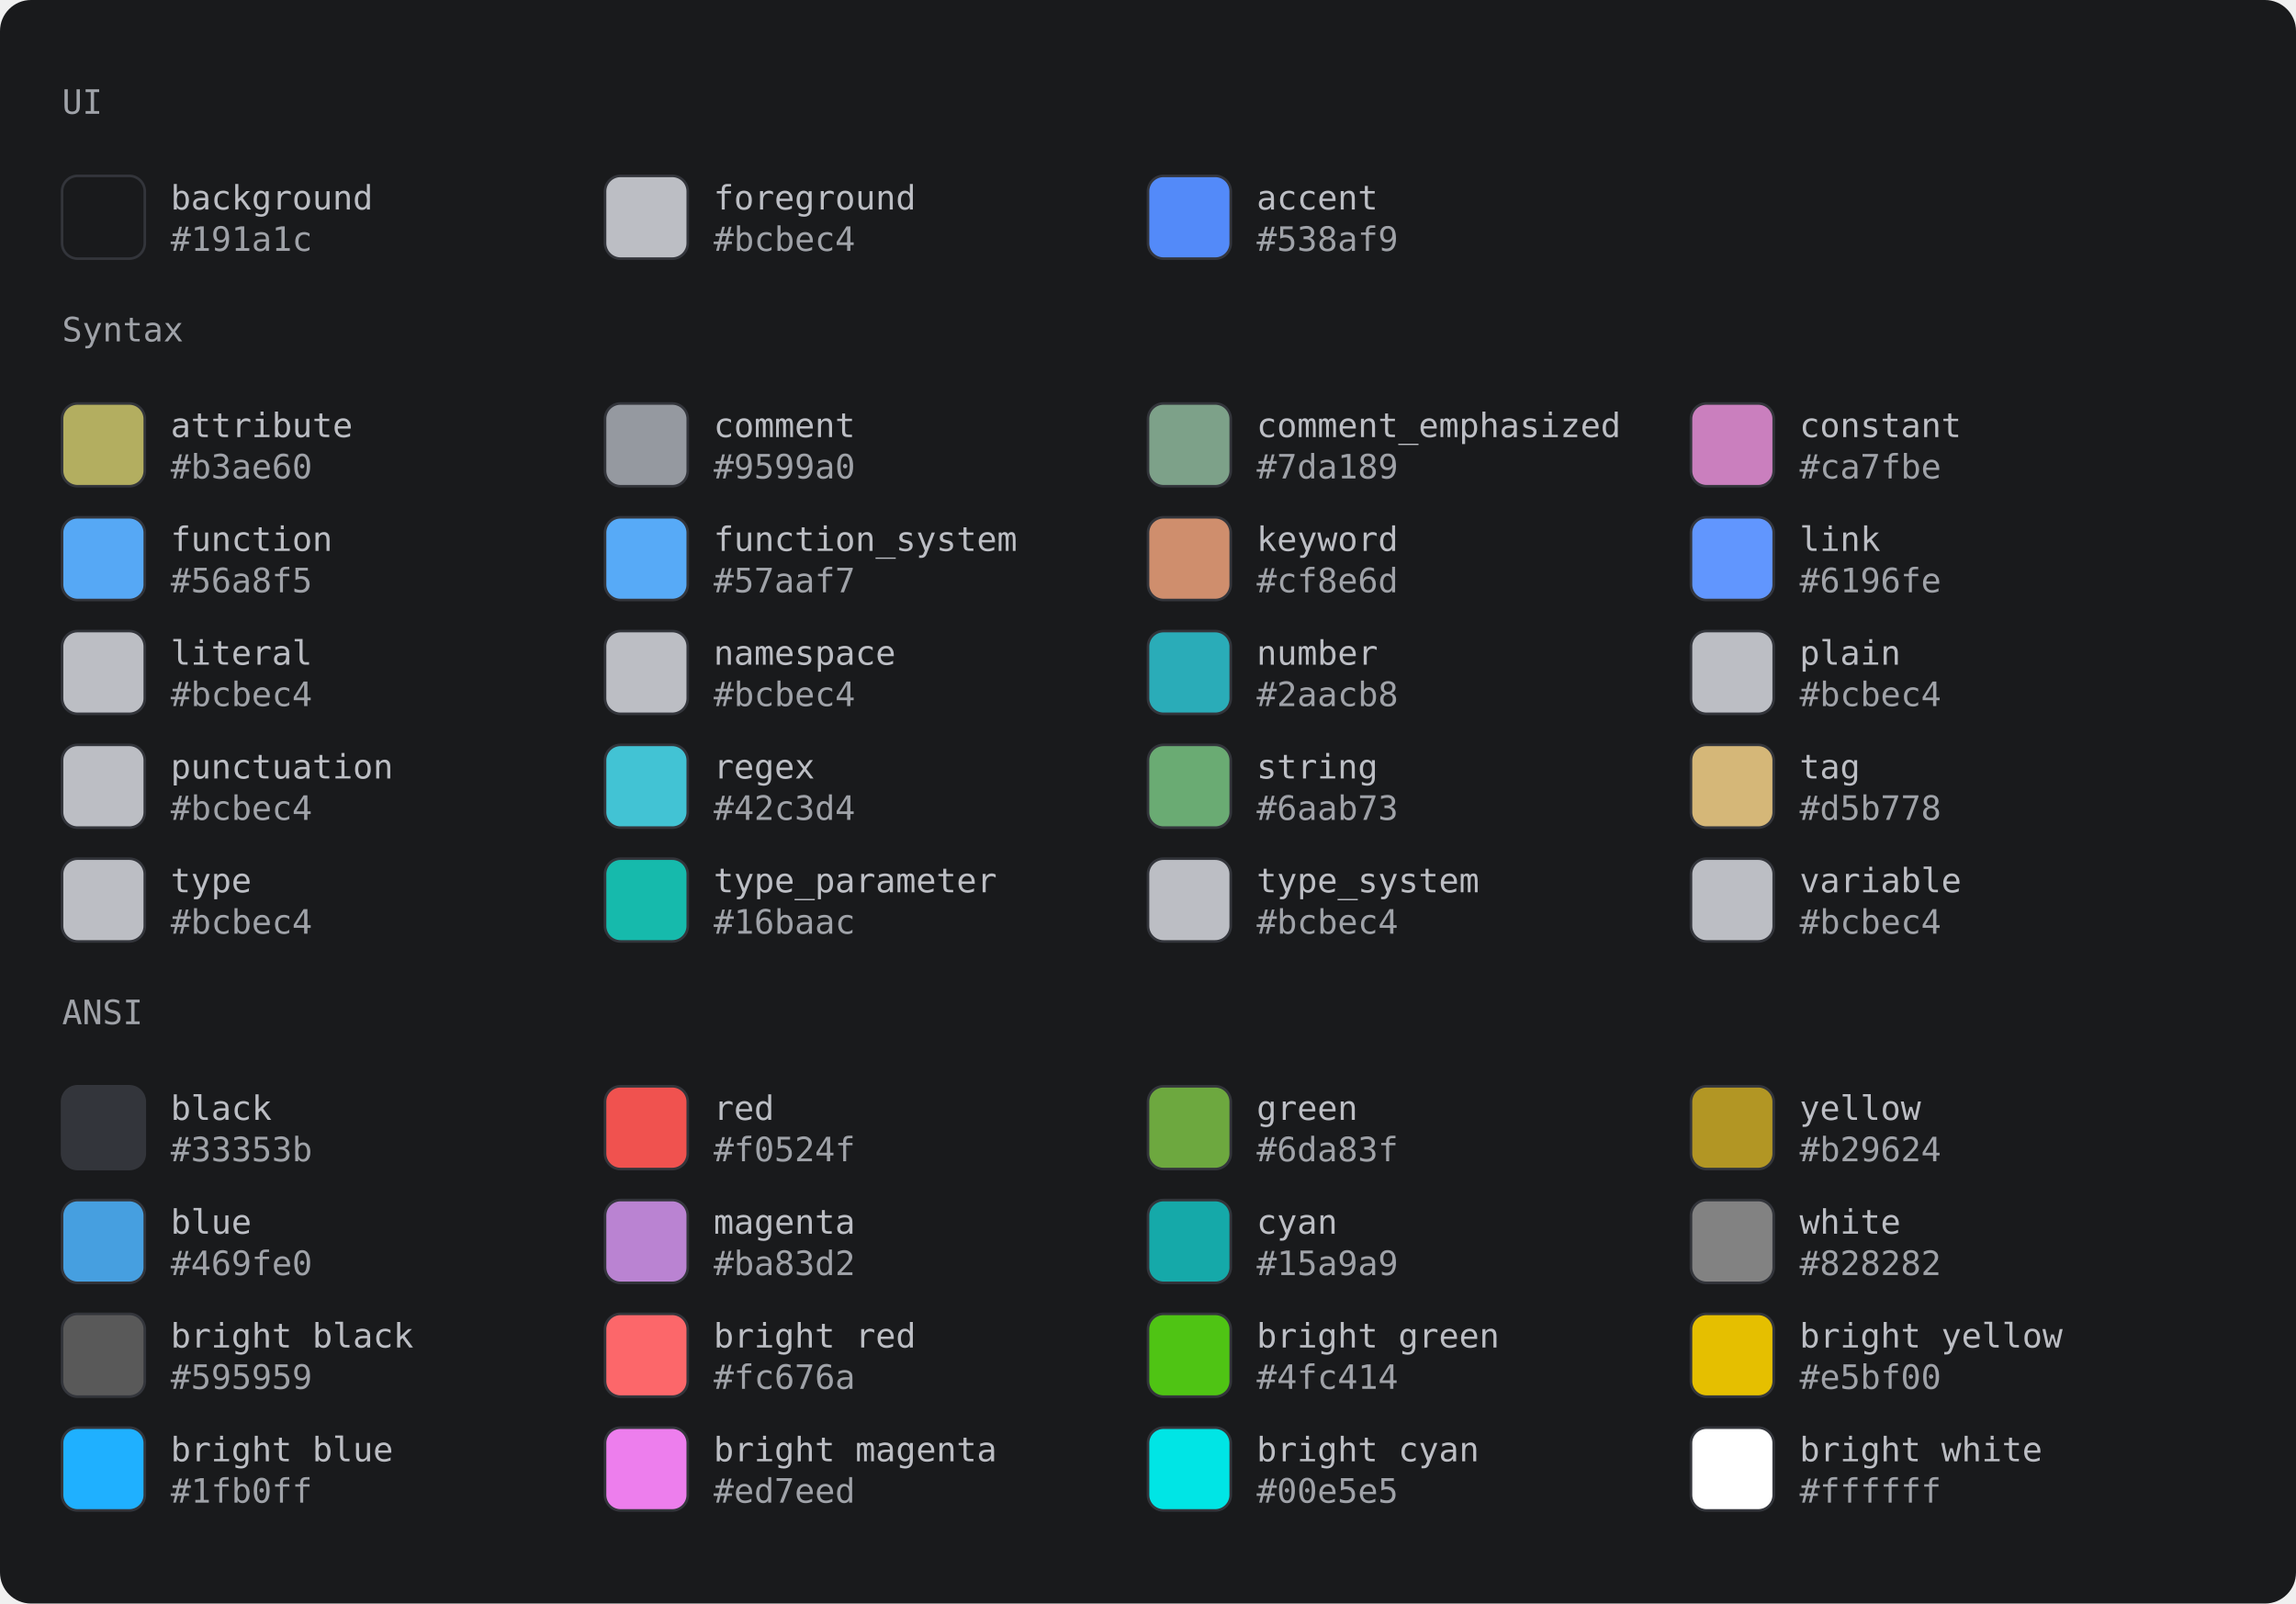
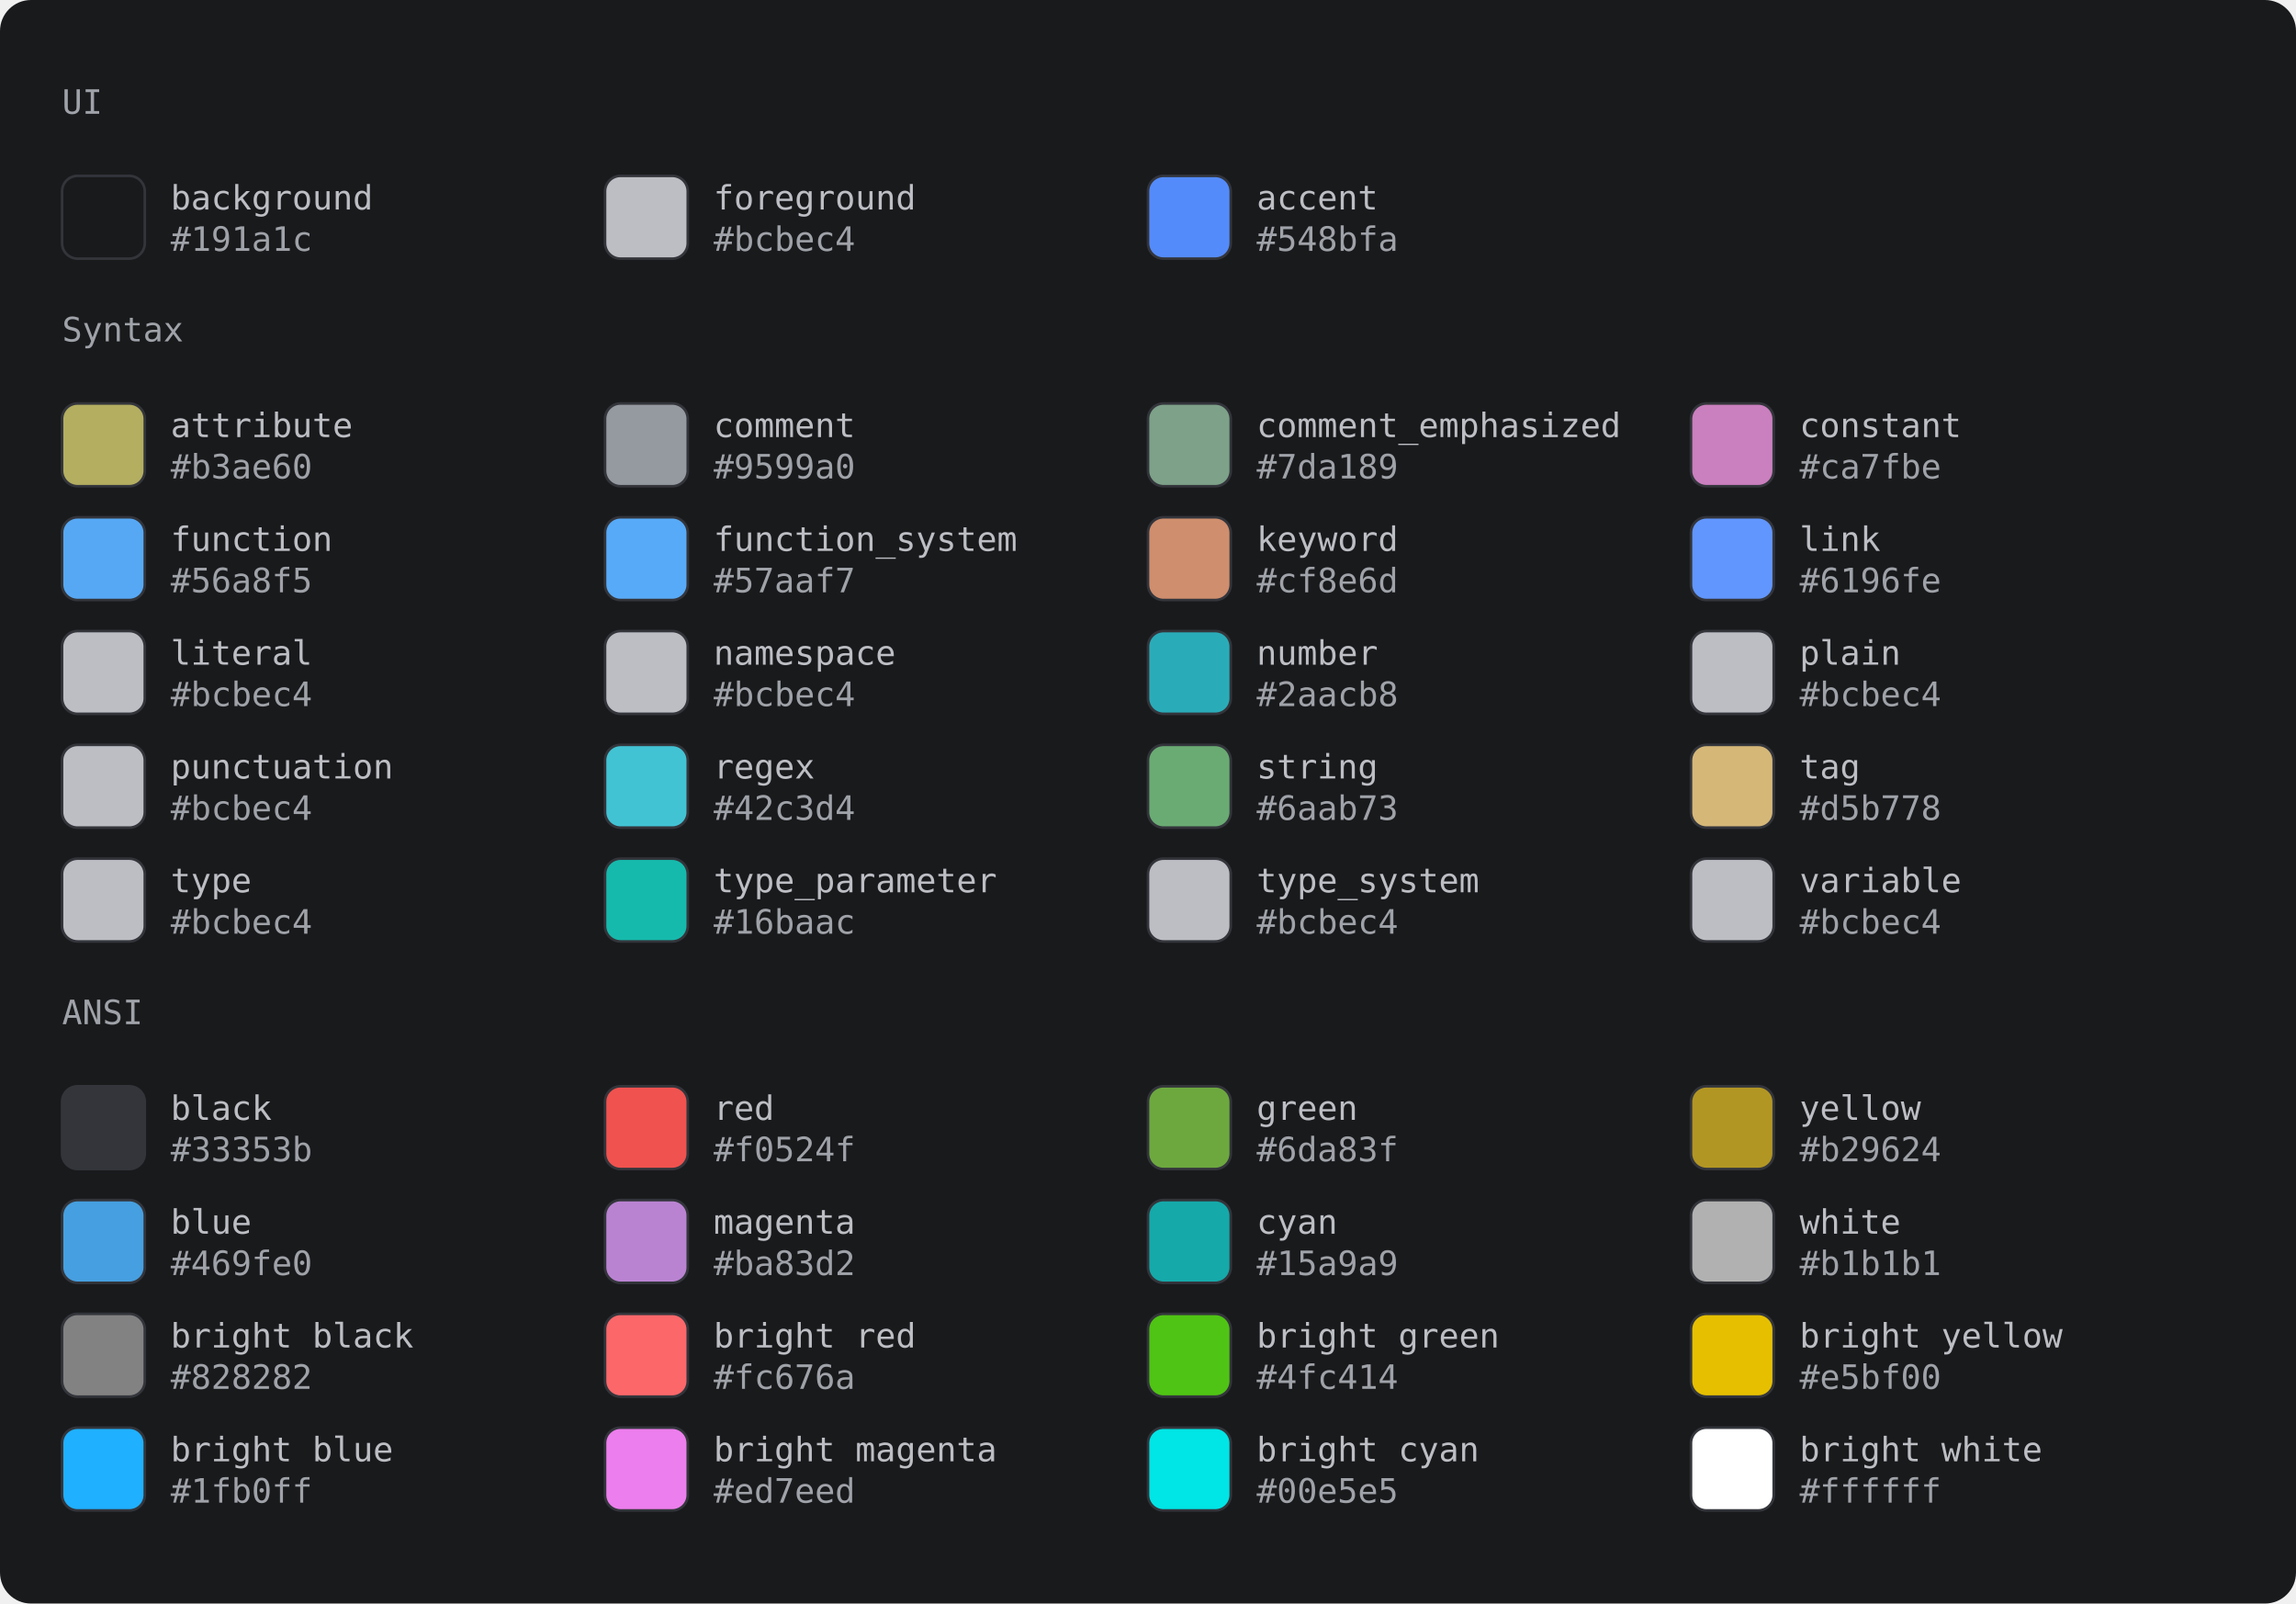
<svg xmlns="http://www.w3.org/2000/svg" width="888" height="620" viewBox="0 0 888 620" style="font-family: ui-monospace, SFMono-Regular, Menlo, monospace; font-size: 13px">
  <rect width="100%" height="100%" rx="12" fill="#191a1c" />
  <text x="24" y="44" fill="#9fa2a8">UI</text>
  <rect x="24" y="68" width="32" height="32" rx="6" fill="#191a1c" stroke="#33353b" />
  <text x="66" y="81" fill="#bcbec4">background</text>
  <text x="66" y="97" fill="#9fa2a8">#191a1c</text>
  <rect x="234" y="68" width="32" height="32" rx="6" fill="#bcbec4" stroke="#33353b" />
  <text x="276" y="81" fill="#bcbec4">foreground</text>
  <text x="276" y="97" fill="#9fa2a8">#bcbec4</text>
-   <rect x="444" y="68" width="32" height="32" rx="6" fill="#538af9" stroke="#33353b" />
+   <rect x="444" y="68" width="32" height="32" rx="6" fill="#548bfa" stroke="#33353b" />
  <text x="486" y="81" fill="#bcbec4">accent</text>
-   <text x="486" y="97" fill="#9fa2a8">#538af9</text>
+   <text x="486" y="97" fill="#9fa2a8">#548bfa</text>
  <text x="24" y="132" fill="#9fa2a8">Syntax</text>
  <rect x="24" y="156" width="32" height="32" rx="6" fill="#b3ae60" stroke="#33353b" />
  <text x="66" y="169" fill="#bcbec4">attribute</text>
  <text x="66" y="185" fill="#9fa2a8">#b3ae60</text>
  <rect x="234" y="156" width="32" height="32" rx="6" fill="#9599a0" stroke="#33353b" />
  <text x="276" y="169" fill="#bcbec4">comment</text>
  <text x="276" y="185" fill="#9fa2a8">#9599a0</text>
  <rect x="444" y="156" width="32" height="32" rx="6" fill="#7da189" stroke="#33353b" />
  <text x="486" y="169" fill="#bcbec4">comment_emphasized</text>
  <text x="486" y="185" fill="#9fa2a8">#7da189</text>
  <rect x="654" y="156" width="32" height="32" rx="6" fill="#ca7fbe" stroke="#33353b" />
  <text x="696" y="169" fill="#bcbec4">constant</text>
  <text x="696" y="185" fill="#9fa2a8">#ca7fbe</text>
  <rect x="24" y="200" width="32" height="32" rx="6" fill="#56a8f5" stroke="#33353b" />
  <text x="66" y="213" fill="#bcbec4">function</text>
  <text x="66" y="229" fill="#9fa2a8">#56a8f5</text>
  <rect x="234" y="200" width="32" height="32" rx="6" fill="#57aaf7" stroke="#33353b" />
  <text x="276" y="213" fill="#bcbec4">function_system</text>
  <text x="276" y="229" fill="#9fa2a8">#57aaf7</text>
  <rect x="444" y="200" width="32" height="32" rx="6" fill="#cf8e6d" stroke="#33353b" />
  <text x="486" y="213" fill="#bcbec4">keyword</text>
  <text x="486" y="229" fill="#9fa2a8">#cf8e6d</text>
  <rect x="654" y="200" width="32" height="32" rx="6" fill="#6196fe" stroke="#33353b" />
  <text x="696" y="213" fill="#bcbec4">link</text>
  <text x="696" y="229" fill="#9fa2a8">#6196fe</text>
  <rect x="24" y="244" width="32" height="32" rx="6" fill="#bcbec4" stroke="#33353b" />
  <text x="66" y="257" fill="#bcbec4">literal</text>
  <text x="66" y="273" fill="#9fa2a8">#bcbec4</text>
  <rect x="234" y="244" width="32" height="32" rx="6" fill="#bcbec4" stroke="#33353b" />
  <text x="276" y="257" fill="#bcbec4">namespace</text>
  <text x="276" y="273" fill="#9fa2a8">#bcbec4</text>
  <rect x="444" y="244" width="32" height="32" rx="6" fill="#2aacb8" stroke="#33353b" />
  <text x="486" y="257" fill="#bcbec4">number</text>
  <text x="486" y="273" fill="#9fa2a8">#2aacb8</text>
  <rect x="654" y="244" width="32" height="32" rx="6" fill="#bcbec4" stroke="#33353b" />
  <text x="696" y="257" fill="#bcbec4">plain</text>
  <text x="696" y="273" fill="#9fa2a8">#bcbec4</text>
  <rect x="24" y="288" width="32" height="32" rx="6" fill="#bcbec4" stroke="#33353b" />
  <text x="66" y="301" fill="#bcbec4">punctuation</text>
  <text x="66" y="317" fill="#9fa2a8">#bcbec4</text>
  <rect x="234" y="288" width="32" height="32" rx="6" fill="#42c3d4" stroke="#33353b" />
  <text x="276" y="301" fill="#bcbec4">regex</text>
  <text x="276" y="317" fill="#9fa2a8">#42c3d4</text>
  <rect x="444" y="288" width="32" height="32" rx="6" fill="#6aab73" stroke="#33353b" />
  <text x="486" y="301" fill="#bcbec4">string</text>
  <text x="486" y="317" fill="#9fa2a8">#6aab73</text>
  <rect x="654" y="288" width="32" height="32" rx="6" fill="#d5b778" stroke="#33353b" />
  <text x="696" y="301" fill="#bcbec4">tag</text>
  <text x="696" y="317" fill="#9fa2a8">#d5b778</text>
  <rect x="24" y="332" width="32" height="32" rx="6" fill="#bcbec4" stroke="#33353b" />
  <text x="66" y="345" fill="#bcbec4">type</text>
  <text x="66" y="361" fill="#9fa2a8">#bcbec4</text>
  <rect x="234" y="332" width="32" height="32" rx="6" fill="#16baac" stroke="#33353b" />
  <text x="276" y="345" fill="#bcbec4">type_parameter</text>
  <text x="276" y="361" fill="#9fa2a8">#16baac</text>
  <rect x="444" y="332" width="32" height="32" rx="6" fill="#bcbec4" stroke="#33353b" />
  <text x="486" y="345" fill="#bcbec4">type_system</text>
  <text x="486" y="361" fill="#9fa2a8">#bcbec4</text>
  <rect x="654" y="332" width="32" height="32" rx="6" fill="#bcbec4" stroke="#33353b" />
  <text x="696" y="345" fill="#bcbec4">variable</text>
  <text x="696" y="361" fill="#9fa2a8">#bcbec4</text>
  <text x="24" y="396" fill="#9fa2a8">ANSI</text>
  <rect x="24" y="420" width="32" height="32" rx="6" fill="#33353b" stroke="#33353b" />
  <text x="66" y="433" fill="#bcbec4">black</text>
  <text x="66" y="449" fill="#9fa2a8">#33353b</text>
  <rect x="234" y="420" width="32" height="32" rx="6" fill="#f0524f" stroke="#33353b" />
  <text x="276" y="433" fill="#bcbec4">red</text>
  <text x="276" y="449" fill="#9fa2a8">#f0524f</text>
  <rect x="444" y="420" width="32" height="32" rx="6" fill="#6da83f" stroke="#33353b" />
  <text x="486" y="433" fill="#bcbec4">green</text>
  <text x="486" y="449" fill="#9fa2a8">#6da83f</text>
  <rect x="654" y="420" width="32" height="32" rx="6" fill="#b29624" stroke="#33353b" />
  <text x="696" y="433" fill="#bcbec4">yellow</text>
  <text x="696" y="449" fill="#9fa2a8">#b29624</text>
  <rect x="24" y="464" width="32" height="32" rx="6" fill="#469fe0" stroke="#33353b" />
  <text x="66" y="477" fill="#bcbec4">blue</text>
  <text x="66" y="493" fill="#9fa2a8">#469fe0</text>
  <rect x="234" y="464" width="32" height="32" rx="6" fill="#ba83d2" stroke="#33353b" />
  <text x="276" y="477" fill="#bcbec4">magenta</text>
  <text x="276" y="493" fill="#9fa2a8">#ba83d2</text>
  <rect x="444" y="464" width="32" height="32" rx="6" fill="#15a9a9" stroke="#33353b" />
  <text x="486" y="477" fill="#bcbec4">cyan</text>
  <text x="486" y="493" fill="#9fa2a8">#15a9a9</text>
-   <rect x="654" y="464" width="32" height="32" rx="6" fill="#828282" stroke="#33353b" />
+   <rect x="654" y="464" width="32" height="32" rx="6" fill="#b1b1b1" stroke="#33353b" />
  <text x="696" y="477" fill="#bcbec4">white</text>
-   <text x="696" y="493" fill="#9fa2a8">#828282</text>
-   <rect x="24" y="508" width="32" height="32" rx="6" fill="#595959" stroke="#33353b" />
+   <text x="696" y="493" fill="#9fa2a8">#b1b1b1</text>
+   <rect x="24" y="508" width="32" height="32" rx="6" fill="#828282" stroke="#33353b" />
  <text x="66" y="521" fill="#bcbec4">bright black</text>
-   <text x="66" y="537" fill="#9fa2a8">#595959</text>
+   <text x="66" y="537" fill="#9fa2a8">#828282</text>
  <rect x="234" y="508" width="32" height="32" rx="6" fill="#fc676a" stroke="#33353b" />
  <text x="276" y="521" fill="#bcbec4">bright red</text>
  <text x="276" y="537" fill="#9fa2a8">#fc676a</text>
  <rect x="444" y="508" width="32" height="32" rx="6" fill="#4fc414" stroke="#33353b" />
  <text x="486" y="521" fill="#bcbec4">bright green</text>
  <text x="486" y="537" fill="#9fa2a8">#4fc414</text>
  <rect x="654" y="508" width="32" height="32" rx="6" fill="#e5bf00" stroke="#33353b" />
  <text x="696" y="521" fill="#bcbec4">bright yellow</text>
  <text x="696" y="537" fill="#9fa2a8">#e5bf00</text>
  <rect x="24" y="552" width="32" height="32" rx="6" fill="#1fb0ff" stroke="#33353b" />
  <text x="66" y="565" fill="#bcbec4">bright blue</text>
  <text x="66" y="581" fill="#9fa2a8">#1fb0ff</text>
  <rect x="234" y="552" width="32" height="32" rx="6" fill="#ed7eed" stroke="#33353b" />
  <text x="276" y="565" fill="#bcbec4">bright magenta</text>
  <text x="276" y="581" fill="#9fa2a8">#ed7eed</text>
  <rect x="444" y="552" width="32" height="32" rx="6" fill="#00e5e5" stroke="#33353b" />
  <text x="486" y="565" fill="#bcbec4">bright cyan</text>
  <text x="486" y="581" fill="#9fa2a8">#00e5e5</text>
  <rect x="654" y="552" width="32" height="32" rx="6" fill="#ffffff" stroke="#33353b" />
  <text x="696" y="565" fill="#bcbec4">bright white</text>
  <text x="696" y="581" fill="#9fa2a8">#ffffff</text>
</svg>
